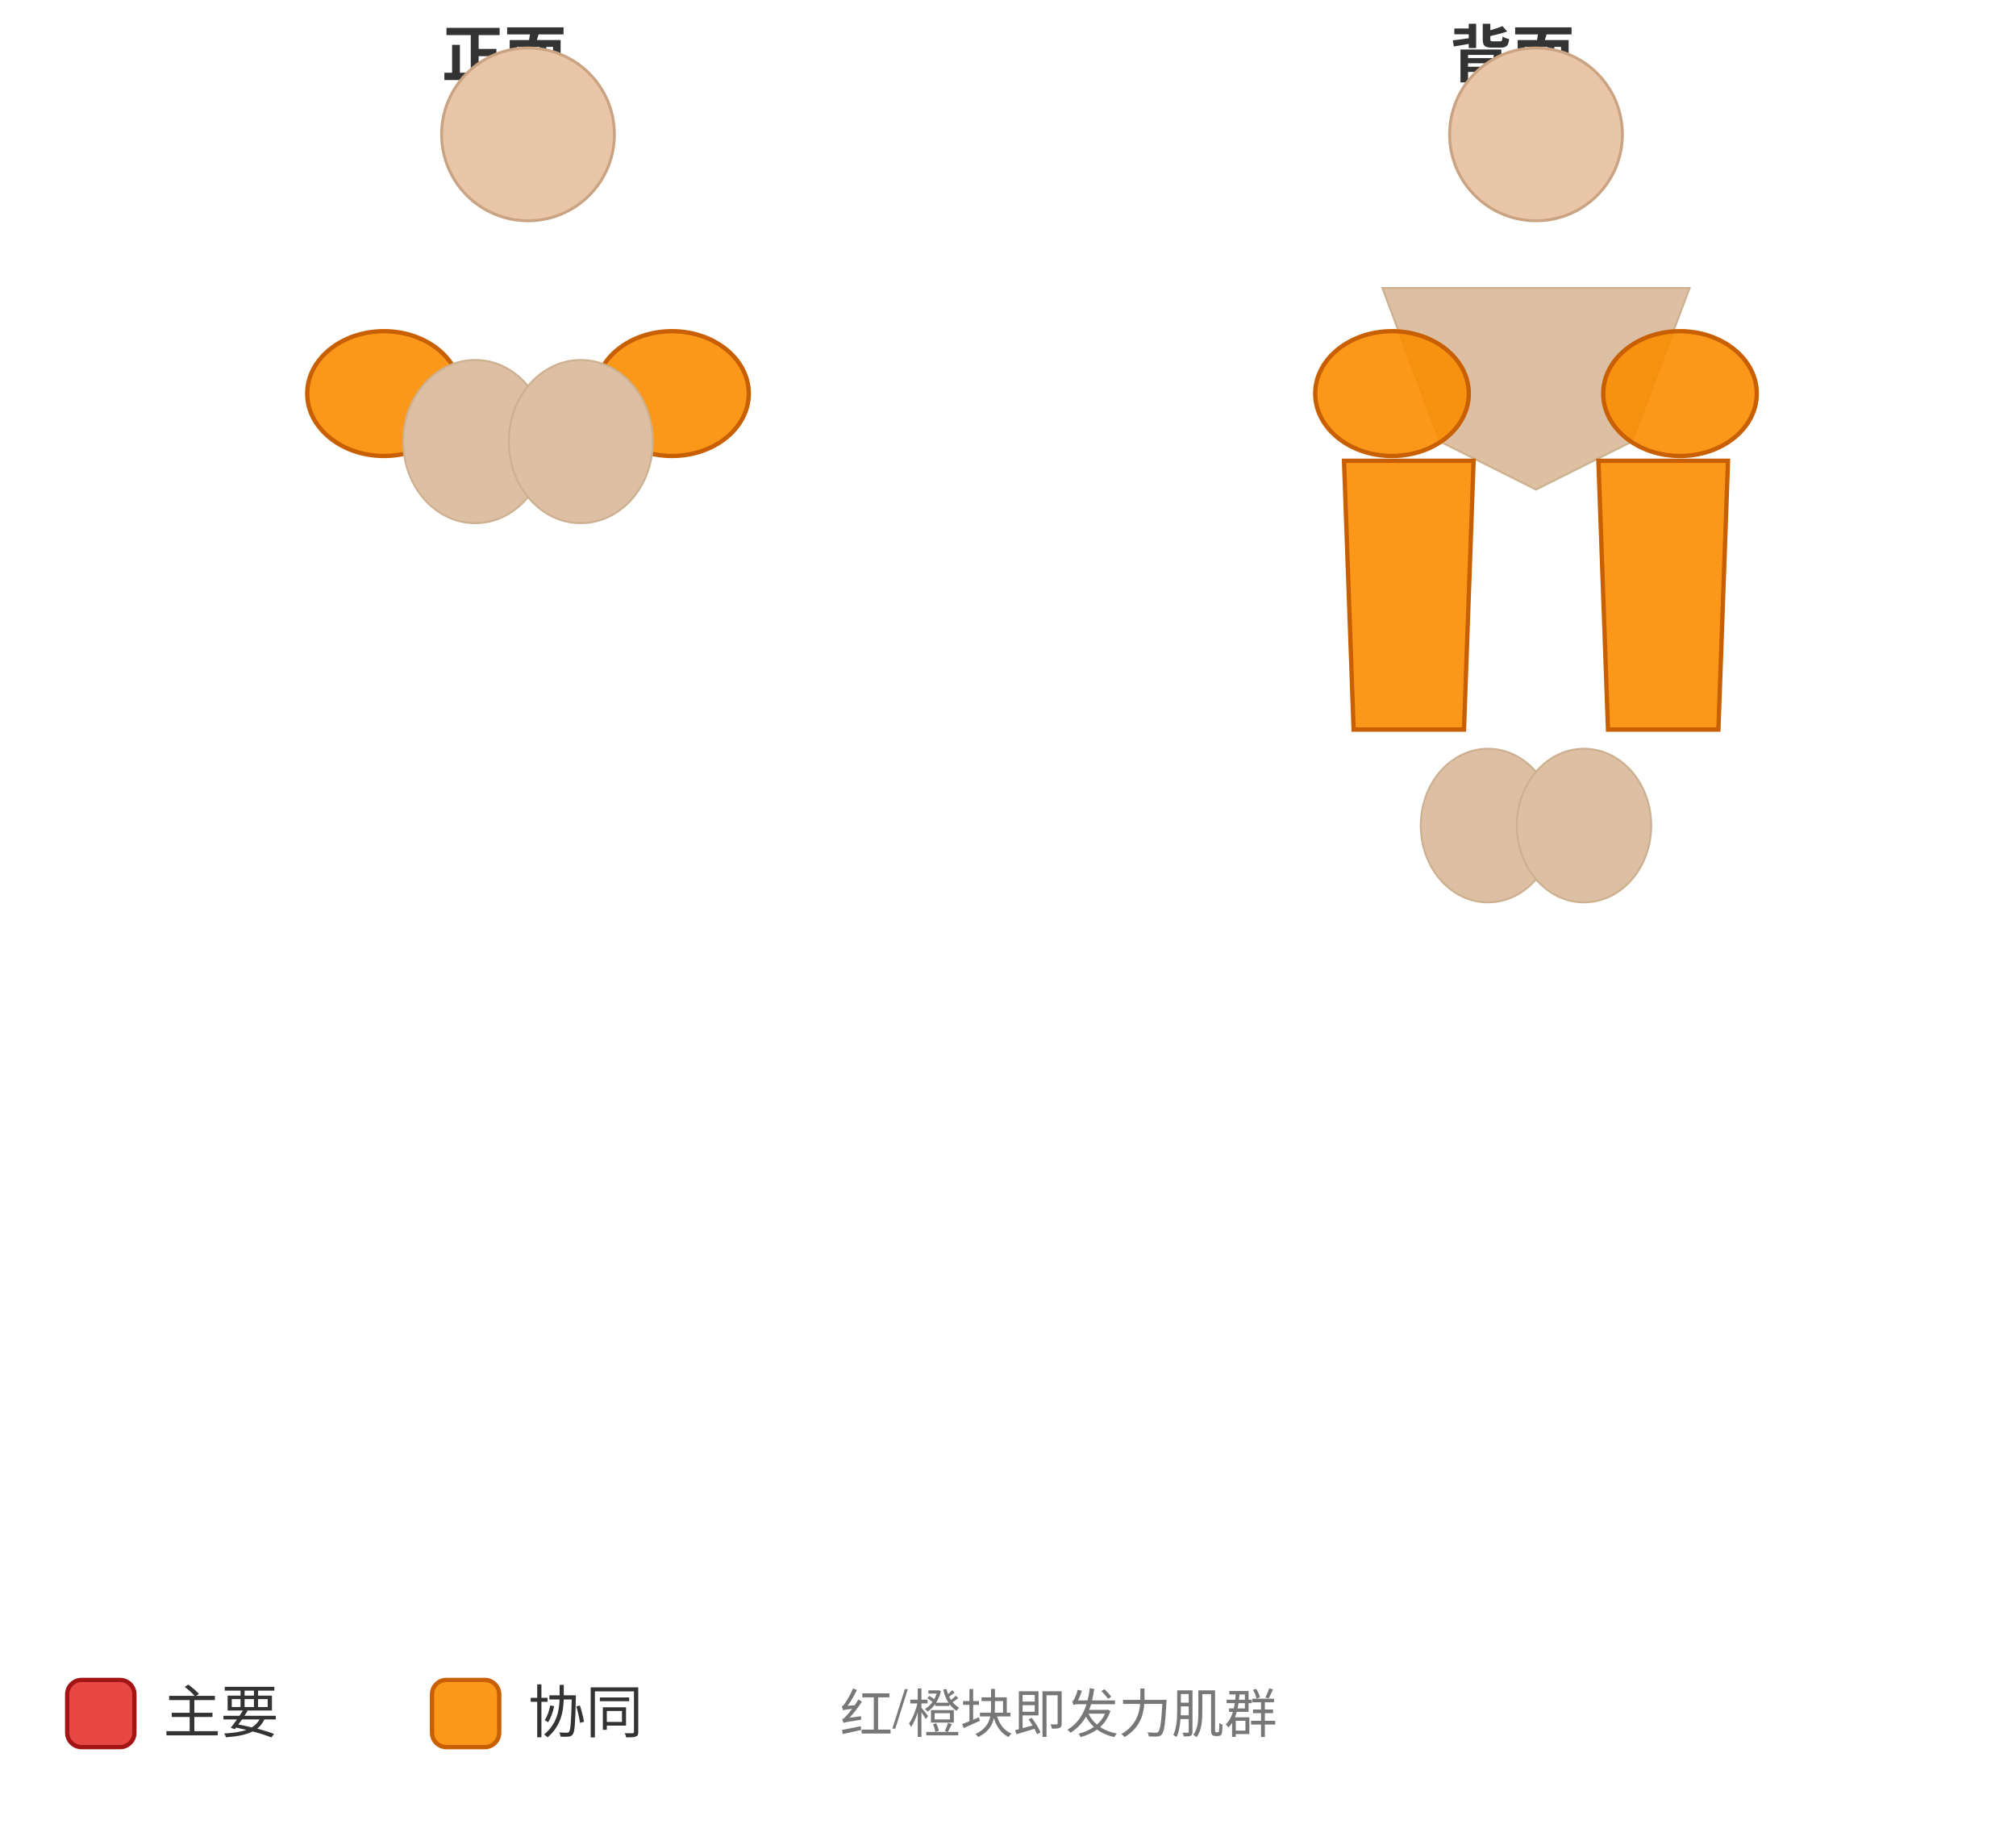
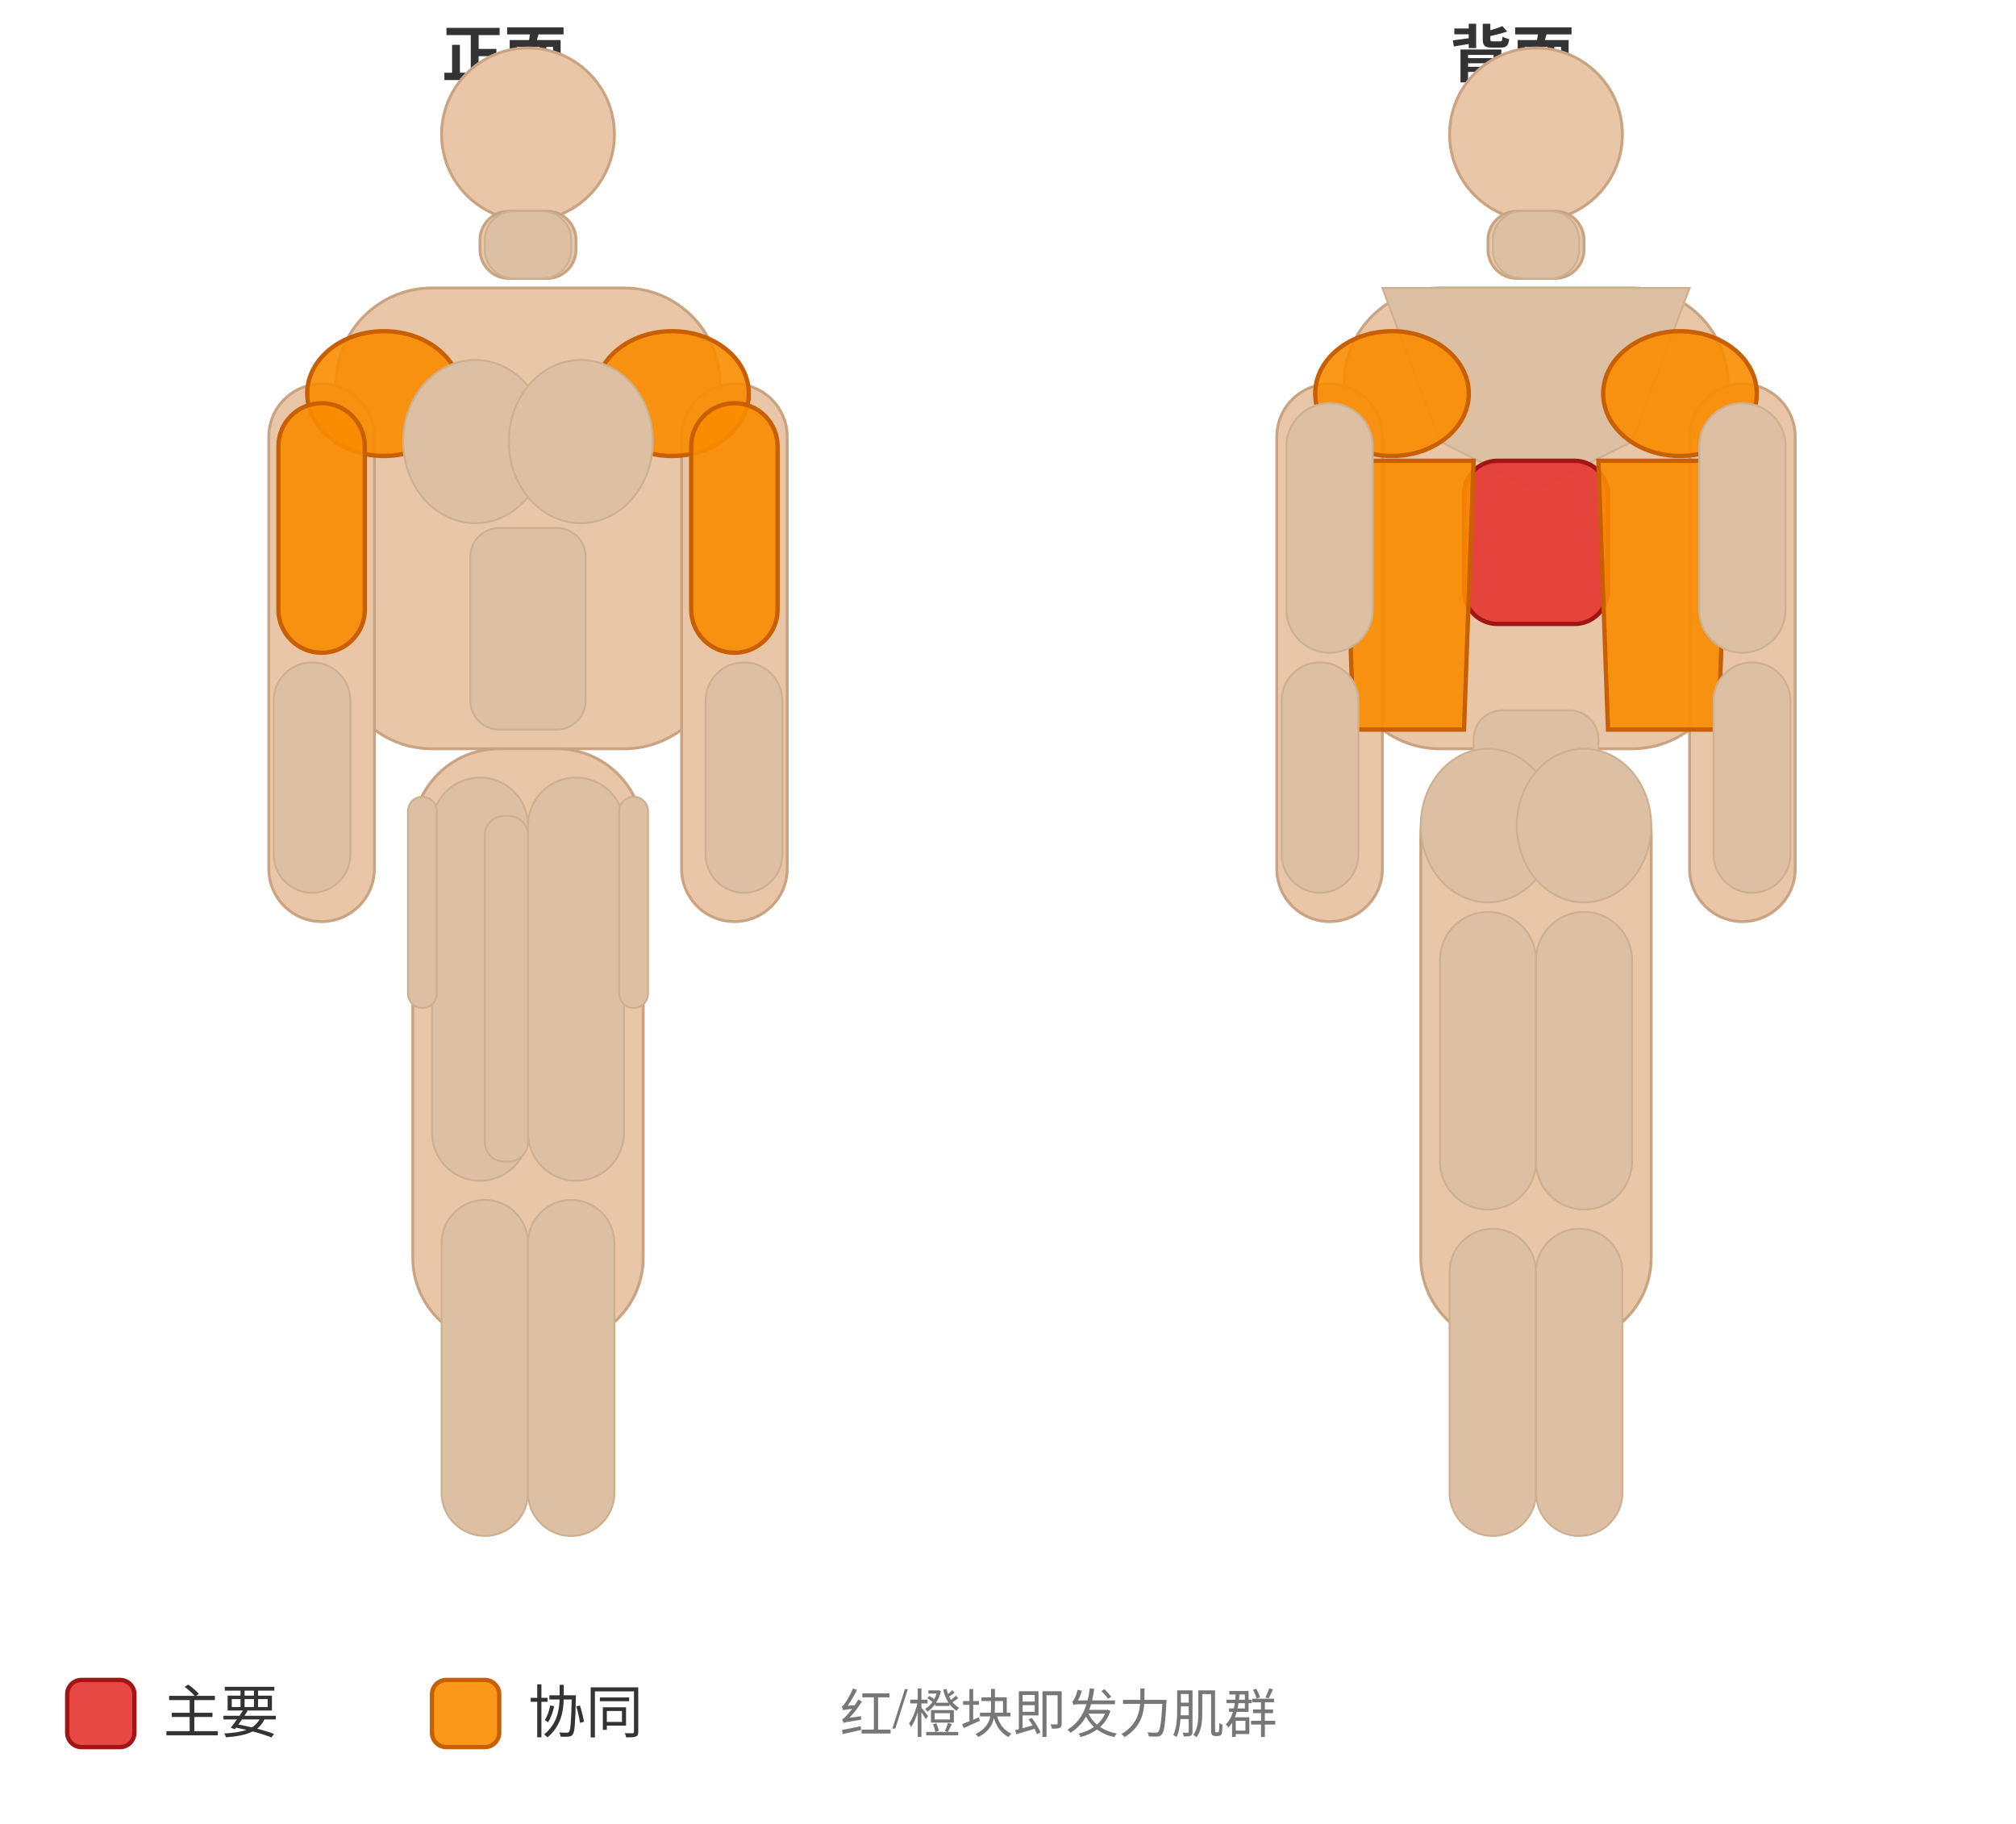
- <svg xmlns="http://www.w3.org/2000/svg" viewBox="0 0 420 380" font-family="-apple-system,Segoe UI,Helvetica,Arial,sans-serif">
+ <svg xmlns="http://www.w3.org/2000/svg" viewBox="0 0 420 380" width="420" height="380" font-family="-apple-system,Segoe UI,Helvetica,Arial,sans-serif">
  <rect width="420" height="380" fill="#ffffff" />
  <text x="105" y="16" font-size="13" font-weight="700" text-anchor="middle" fill="#333">正面</text>
  <text x="315" y="16" font-size="13" font-weight="700" text-anchor="middle" fill="#333">背面</text>
  <g transform="translate(10,0)">
    <circle fill="#e9c6a8" stroke="#caa482" stroke-width="0.6" cx="100" cy="28" r="18" />
-     <rect fill="#e9c6a8" stroke="#caa482" stroke-width="0.6" x="90" y="44" w="20" h="14" rx="6" />
-     <rect fill="#e9c6a8" stroke="#caa482" stroke-width="0.6" x="60" y="60" w="80" h="96" rx="20" />
-     <rect fill="#e9c6a8" stroke="#caa482" stroke-width="0.6" x="46" y="80" w="22" h="112" rx="11" />
-     <rect fill="#e9c6a8" stroke="#caa482" stroke-width="0.6" x="132" y="80" w="22" h="112" rx="11" />
-     <rect fill="#e9c6a8" stroke="#caa482" stroke-width="0.6" x="76" y="156" w="48" h="124" rx="18" />
-     <rect fill="#ddc0a4" stroke="#cdb090" stroke-width="0.4" x="91" y="44" w="18" h="14" rx="6" />
+     <rect fill="#e9c6a8" stroke="#caa482" stroke-width="0.6" x="90" y="44" width="20" height="14" rx="6" />
+     <rect fill="#e9c6a8" stroke="#caa482" stroke-width="0.6" x="60" y="60" width="80" height="96" rx="20" />
+     <rect fill="#e9c6a8" stroke="#caa482" stroke-width="0.6" x="46" y="80" width="22" height="112" rx="11" />
+     <rect fill="#e9c6a8" stroke="#caa482" stroke-width="0.6" x="132" y="80" width="22" height="112" rx="11" />
+     <rect fill="#e9c6a8" stroke="#caa482" stroke-width="0.6" x="76" y="156" width="48" height="124" rx="18" />
+     <rect fill="#ddc0a4" stroke="#cdb090" stroke-width="0.4" x="91" y="44" width="18" height="14" rx="6" />
    <ellipse fill="#fb8c00" fill-opacity="0.9" stroke="#c85f00" stroke-width="0.9" cx="70" cy="82" rx="16" ry="13" />
    <ellipse fill="#fb8c00" fill-opacity="0.9" stroke="#c85f00" stroke-width="0.9" cx="130" cy="82" rx="16" ry="13" />
    <ellipse fill="#ddc0a4" stroke="#cdb090" stroke-width="0.4" cx="89" cy="92" rx="15" ry="17" />
    <ellipse fill="#ddc0a4" stroke="#cdb090" stroke-width="0.4" cx="111" cy="92" rx="15" ry="17" />
-     <rect fill="#fb8c00" fill-opacity="0.9" stroke="#c85f00" stroke-width="0.9" x="48" y="84" w="18" h="52" rx="9" />
-     <rect fill="#fb8c00" fill-opacity="0.9" stroke="#c85f00" stroke-width="0.9" x="134" y="84" w="18" h="52" rx="9" />
-     <rect fill="#ddc0a4" stroke="#cdb090" stroke-width="0.4" x="47" y="138" w="16" h="48" rx="8" />
-     <rect fill="#ddc0a4" stroke="#cdb090" stroke-width="0.4" x="137" y="138" w="16" h="48" rx="8" />
-     <rect fill="#ddc0a4" stroke="#cdb090" stroke-width="0.4" x="88" y="110" w="24" h="42" rx="6" />
-     <rect fill="#ddc0a4" stroke="#cdb090" stroke-width="0.4" x="80" y="162" w="20" h="84" rx="10" />
-     <rect fill="#ddc0a4" stroke="#cdb090" stroke-width="0.4" x="100" y="162" w="20" h="84" rx="10" />
-     <rect fill="#ddc0a4" stroke="#cdb090" stroke-width="0.4" x="91" y="170" w="9" h="72" rx="4" />
-     <rect fill="#ddc0a4" stroke="#cdb090" stroke-width="0.4" x="75" y="166" w="6" h="44" rx="3" />
-     <rect fill="#ddc0a4" stroke="#cdb090" stroke-width="0.4" x="119" y="166" w="6" h="44" rx="3" />
-     <rect fill="#ddc0a4" stroke="#cdb090" stroke-width="0.4" x="82" y="250" w="18" h="70" rx="9" />
-     <rect fill="#ddc0a4" stroke="#cdb090" stroke-width="0.4" x="100" y="250" w="18" h="70" rx="9" />
+     <rect fill="#fb8c00" fill-opacity="0.9" stroke="#c85f00" stroke-width="0.9" x="48" y="84" width="18" height="52" rx="9" />
+     <rect fill="#fb8c00" fill-opacity="0.9" stroke="#c85f00" stroke-width="0.9" x="134" y="84" width="18" height="52" rx="9" />
+     <rect fill="#ddc0a4" stroke="#cdb090" stroke-width="0.4" x="47" y="138" width="16" height="48" rx="8" />
+     <rect fill="#ddc0a4" stroke="#cdb090" stroke-width="0.4" x="137" y="138" width="16" height="48" rx="8" />
+     <rect fill="#ddc0a4" stroke="#cdb090" stroke-width="0.4" x="88" y="110" width="24" height="42" rx="6" />
+     <rect fill="#ddc0a4" stroke="#cdb090" stroke-width="0.4" x="80" y="162" width="20" height="84" rx="10" />
+     <rect fill="#ddc0a4" stroke="#cdb090" stroke-width="0.4" x="100" y="162" width="20" height="84" rx="10" />
+     <rect fill="#ddc0a4" stroke="#cdb090" stroke-width="0.4" x="91" y="170" width="9" height="72" rx="4" />
+     <rect fill="#ddc0a4" stroke="#cdb090" stroke-width="0.4" x="75" y="166" width="6" height="44" rx="3" />
+     <rect fill="#ddc0a4" stroke="#cdb090" stroke-width="0.4" x="119" y="166" width="6" height="44" rx="3" />
+     <rect fill="#ddc0a4" stroke="#cdb090" stroke-width="0.4" x="82" y="250" width="18" height="70" rx="9" />
+     <rect fill="#ddc0a4" stroke="#cdb090" stroke-width="0.4" x="100" y="250" width="18" height="70" rx="9" />
  </g>
  <g transform="translate(220,0)">
    <circle fill="#e9c6a8" stroke="#caa482" stroke-width="0.6" cx="100" cy="28" r="18" />
-     <rect fill="#e9c6a8" stroke="#caa482" stroke-width="0.6" x="90" y="44" w="20" h="14" rx="6" />
-     <rect fill="#e9c6a8" stroke="#caa482" stroke-width="0.6" x="60" y="60" w="80" h="96" rx="20" />
-     <rect fill="#e9c6a8" stroke="#caa482" stroke-width="0.6" x="46" y="80" w="22" h="112" rx="11" />
-     <rect fill="#e9c6a8" stroke="#caa482" stroke-width="0.6" x="132" y="80" w="22" h="112" rx="11" />
-     <rect fill="#e9c6a8" stroke="#caa482" stroke-width="0.6" x="76" y="156" w="48" h="124" rx="18" />
-     <rect fill="#ddc0a4" stroke="#cdb090" stroke-width="0.4" x="91" y="44" w="18" h="14" rx="6" />
+     <rect fill="#e9c6a8" stroke="#caa482" stroke-width="0.6" x="90" y="44" width="20" height="14" rx="6" />
+     <rect fill="#e9c6a8" stroke="#caa482" stroke-width="0.6" x="60" y="60" width="80" height="96" rx="20" />
+     <rect fill="#e9c6a8" stroke="#caa482" stroke-width="0.6" x="46" y="80" width="22" height="112" rx="11" />
+     <rect fill="#e9c6a8" stroke="#caa482" stroke-width="0.6" x="132" y="80" width="22" height="112" rx="11" />
+     <rect fill="#e9c6a8" stroke="#caa482" stroke-width="0.6" x="76" y="156" width="48" height="124" rx="18" />
+     <rect fill="#ddc0a4" stroke="#cdb090" stroke-width="0.4" x="91" y="44" width="18" height="14" rx="6" />
    <polygon fill="#ddc0a4" stroke="#cdb090" stroke-width="0.4" points="68,60 132,60 120,92 100,102 80,92" />
    <ellipse fill="#fb8c00" fill-opacity="0.9" stroke="#c85f00" stroke-width="0.9" cx="70" cy="82" rx="16" ry="13" />
    <ellipse fill="#fb8c00" fill-opacity="0.9" stroke="#c85f00" stroke-width="0.9" cx="130" cy="82" rx="16" ry="13" />
-     <rect fill="#e53935" fill-opacity="0.92" stroke="#a31515" stroke-width="0.9" x="85" y="96" w="30" h="34" rx="7" />
+     <rect fill="#e53935" fill-opacity="0.92" stroke="#a31515" stroke-width="0.9" x="85" y="96" width="30" height="34" rx="7" />
    <polygon fill="#fb8c00" fill-opacity="0.9" stroke="#c85f00" stroke-width="0.9" points="60,96 87,96 85,152 62,152" />
    <polygon fill="#fb8c00" fill-opacity="0.9" stroke="#c85f00" stroke-width="0.9" points="113,96 140,96 138,152 115,152" />
-     <rect fill="#ddc0a4" stroke="#cdb090" stroke-width="0.4" x="87" y="148" w="26" h="18" rx="6" />
-     <rect fill="#ddc0a4" stroke="#cdb090" stroke-width="0.4" x="48" y="84" w="18" h="52" rx="9" />
-     <rect fill="#ddc0a4" stroke="#cdb090" stroke-width="0.4" x="134" y="84" w="18" h="52" rx="9" />
-     <rect fill="#ddc0a4" stroke="#cdb090" stroke-width="0.4" x="47" y="138" w="16" h="48" rx="8" />
-     <rect fill="#ddc0a4" stroke="#cdb090" stroke-width="0.4" x="137" y="138" w="16" h="48" rx="8" />
+     <rect fill="#ddc0a4" stroke="#cdb090" stroke-width="0.4" x="87" y="148" width="26" height="18" rx="6" />
+     <rect fill="#ddc0a4" stroke="#cdb090" stroke-width="0.4" x="48" y="84" width="18" height="52" rx="9" />
+     <rect fill="#ddc0a4" stroke="#cdb090" stroke-width="0.4" x="134" y="84" width="18" height="52" rx="9" />
+     <rect fill="#ddc0a4" stroke="#cdb090" stroke-width="0.4" x="47" y="138" width="16" height="48" rx="8" />
+     <rect fill="#ddc0a4" stroke="#cdb090" stroke-width="0.4" x="137" y="138" width="16" height="48" rx="8" />
    <ellipse fill="#ddc0a4" stroke="#cdb090" stroke-width="0.4" cx="90" cy="172" rx="14" ry="16" />
    <ellipse fill="#ddc0a4" stroke="#cdb090" stroke-width="0.4" cx="110" cy="172" rx="14" ry="16" />
-     <rect fill="#ddc0a4" stroke="#cdb090" stroke-width="0.4" x="80" y="190" w="20" h="62" rx="10" />
-     <rect fill="#ddc0a4" stroke="#cdb090" stroke-width="0.4" x="100" y="190" w="20" h="62" rx="10" />
-     <rect fill="#ddc0a4" stroke="#cdb090" stroke-width="0.4" x="82" y="256" w="18" h="64" rx="9" />
-     <rect fill="#ddc0a4" stroke="#cdb090" stroke-width="0.4" x="100" y="256" w="18" h="64" rx="9" />
+     <rect fill="#ddc0a4" stroke="#cdb090" stroke-width="0.4" x="80" y="190" width="20" height="62" rx="10" />
+     <rect fill="#ddc0a4" stroke="#cdb090" stroke-width="0.4" x="100" y="190" width="20" height="62" rx="10" />
+     <rect fill="#ddc0a4" stroke="#cdb090" stroke-width="0.4" x="82" y="256" width="18" height="64" rx="9" />
+     <rect fill="#ddc0a4" stroke="#cdb090" stroke-width="0.4" x="100" y="256" width="18" height="64" rx="9" />
  </g>
  <rect x="14" y="350" width="14" height="14" rx="3" fill="#e53935" fill-opacity="0.92" stroke="#a31515" stroke-width="0.9" />
  <text x="34" y="361" font-size="12" fill="#333">主要</text>
  <rect x="90" y="350" width="14" height="14" rx="3" fill="#fb8c00" fill-opacity="0.9" stroke="#c85f00" stroke-width="0.9" />
  <text x="110" y="361" font-size="12" fill="#333">协同</text>
  <text x="175" y="361" font-size="11" fill="#777">红/橙块即发力肌群</text>
</svg>
